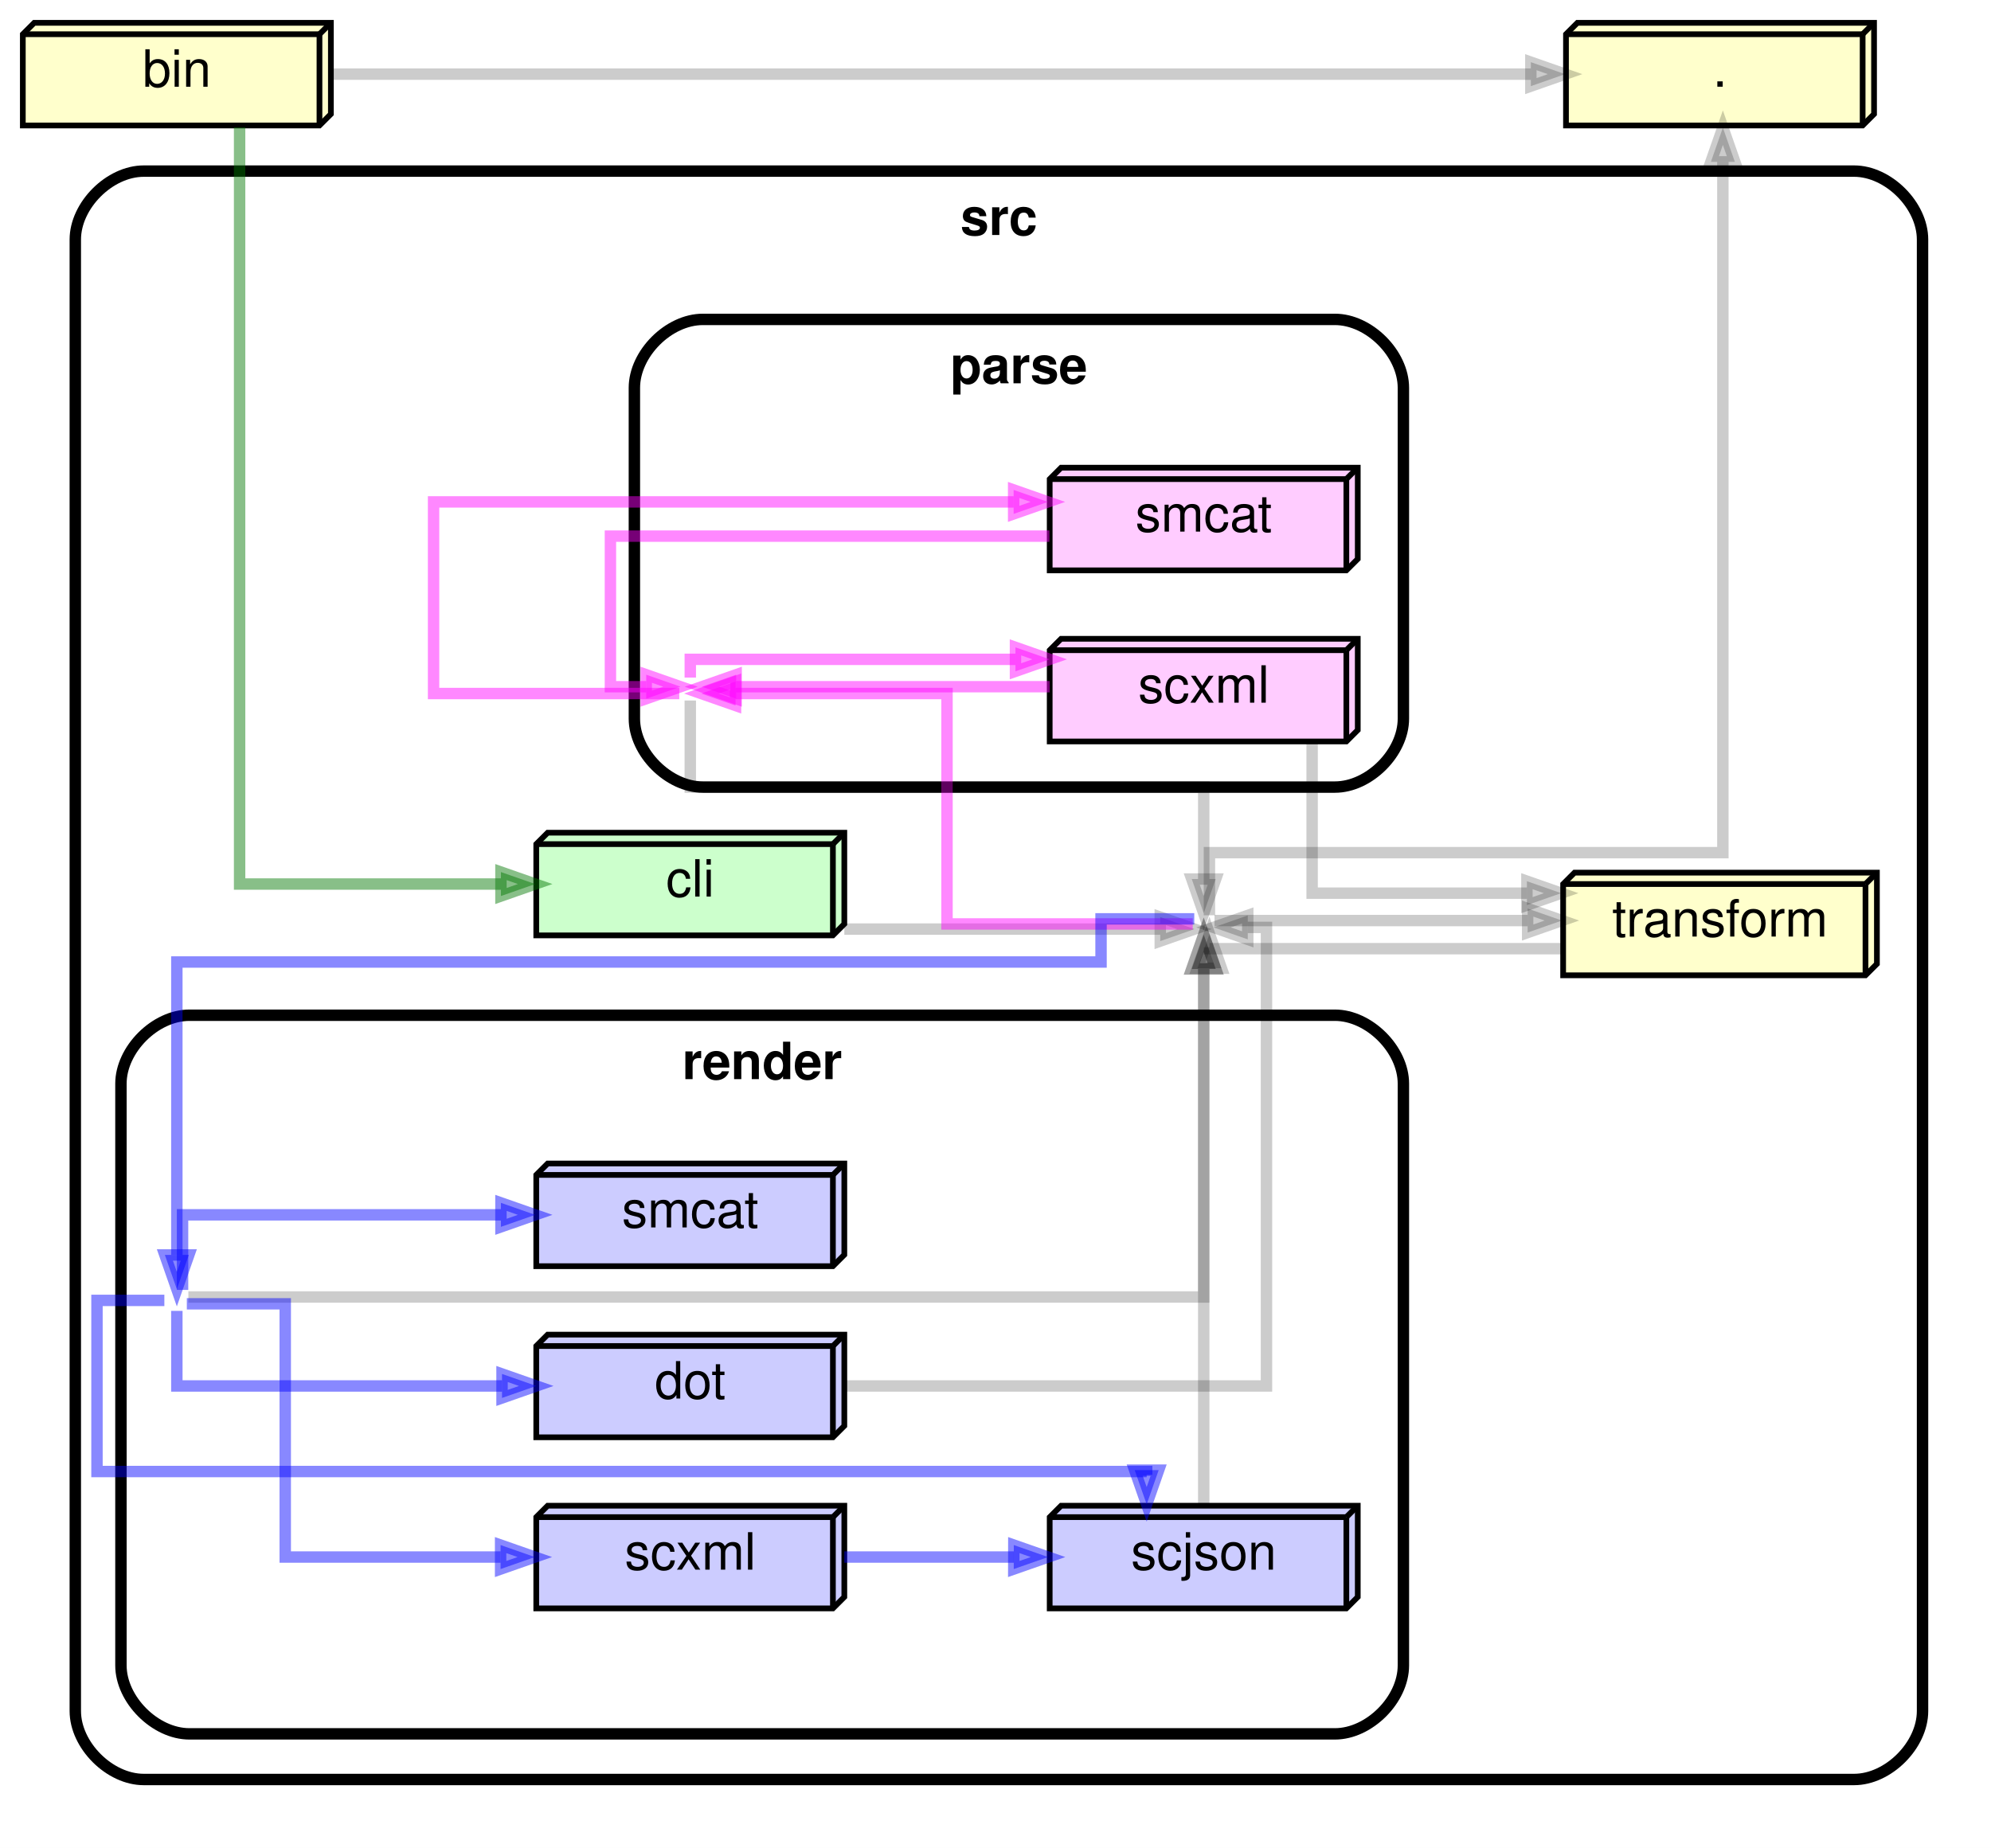
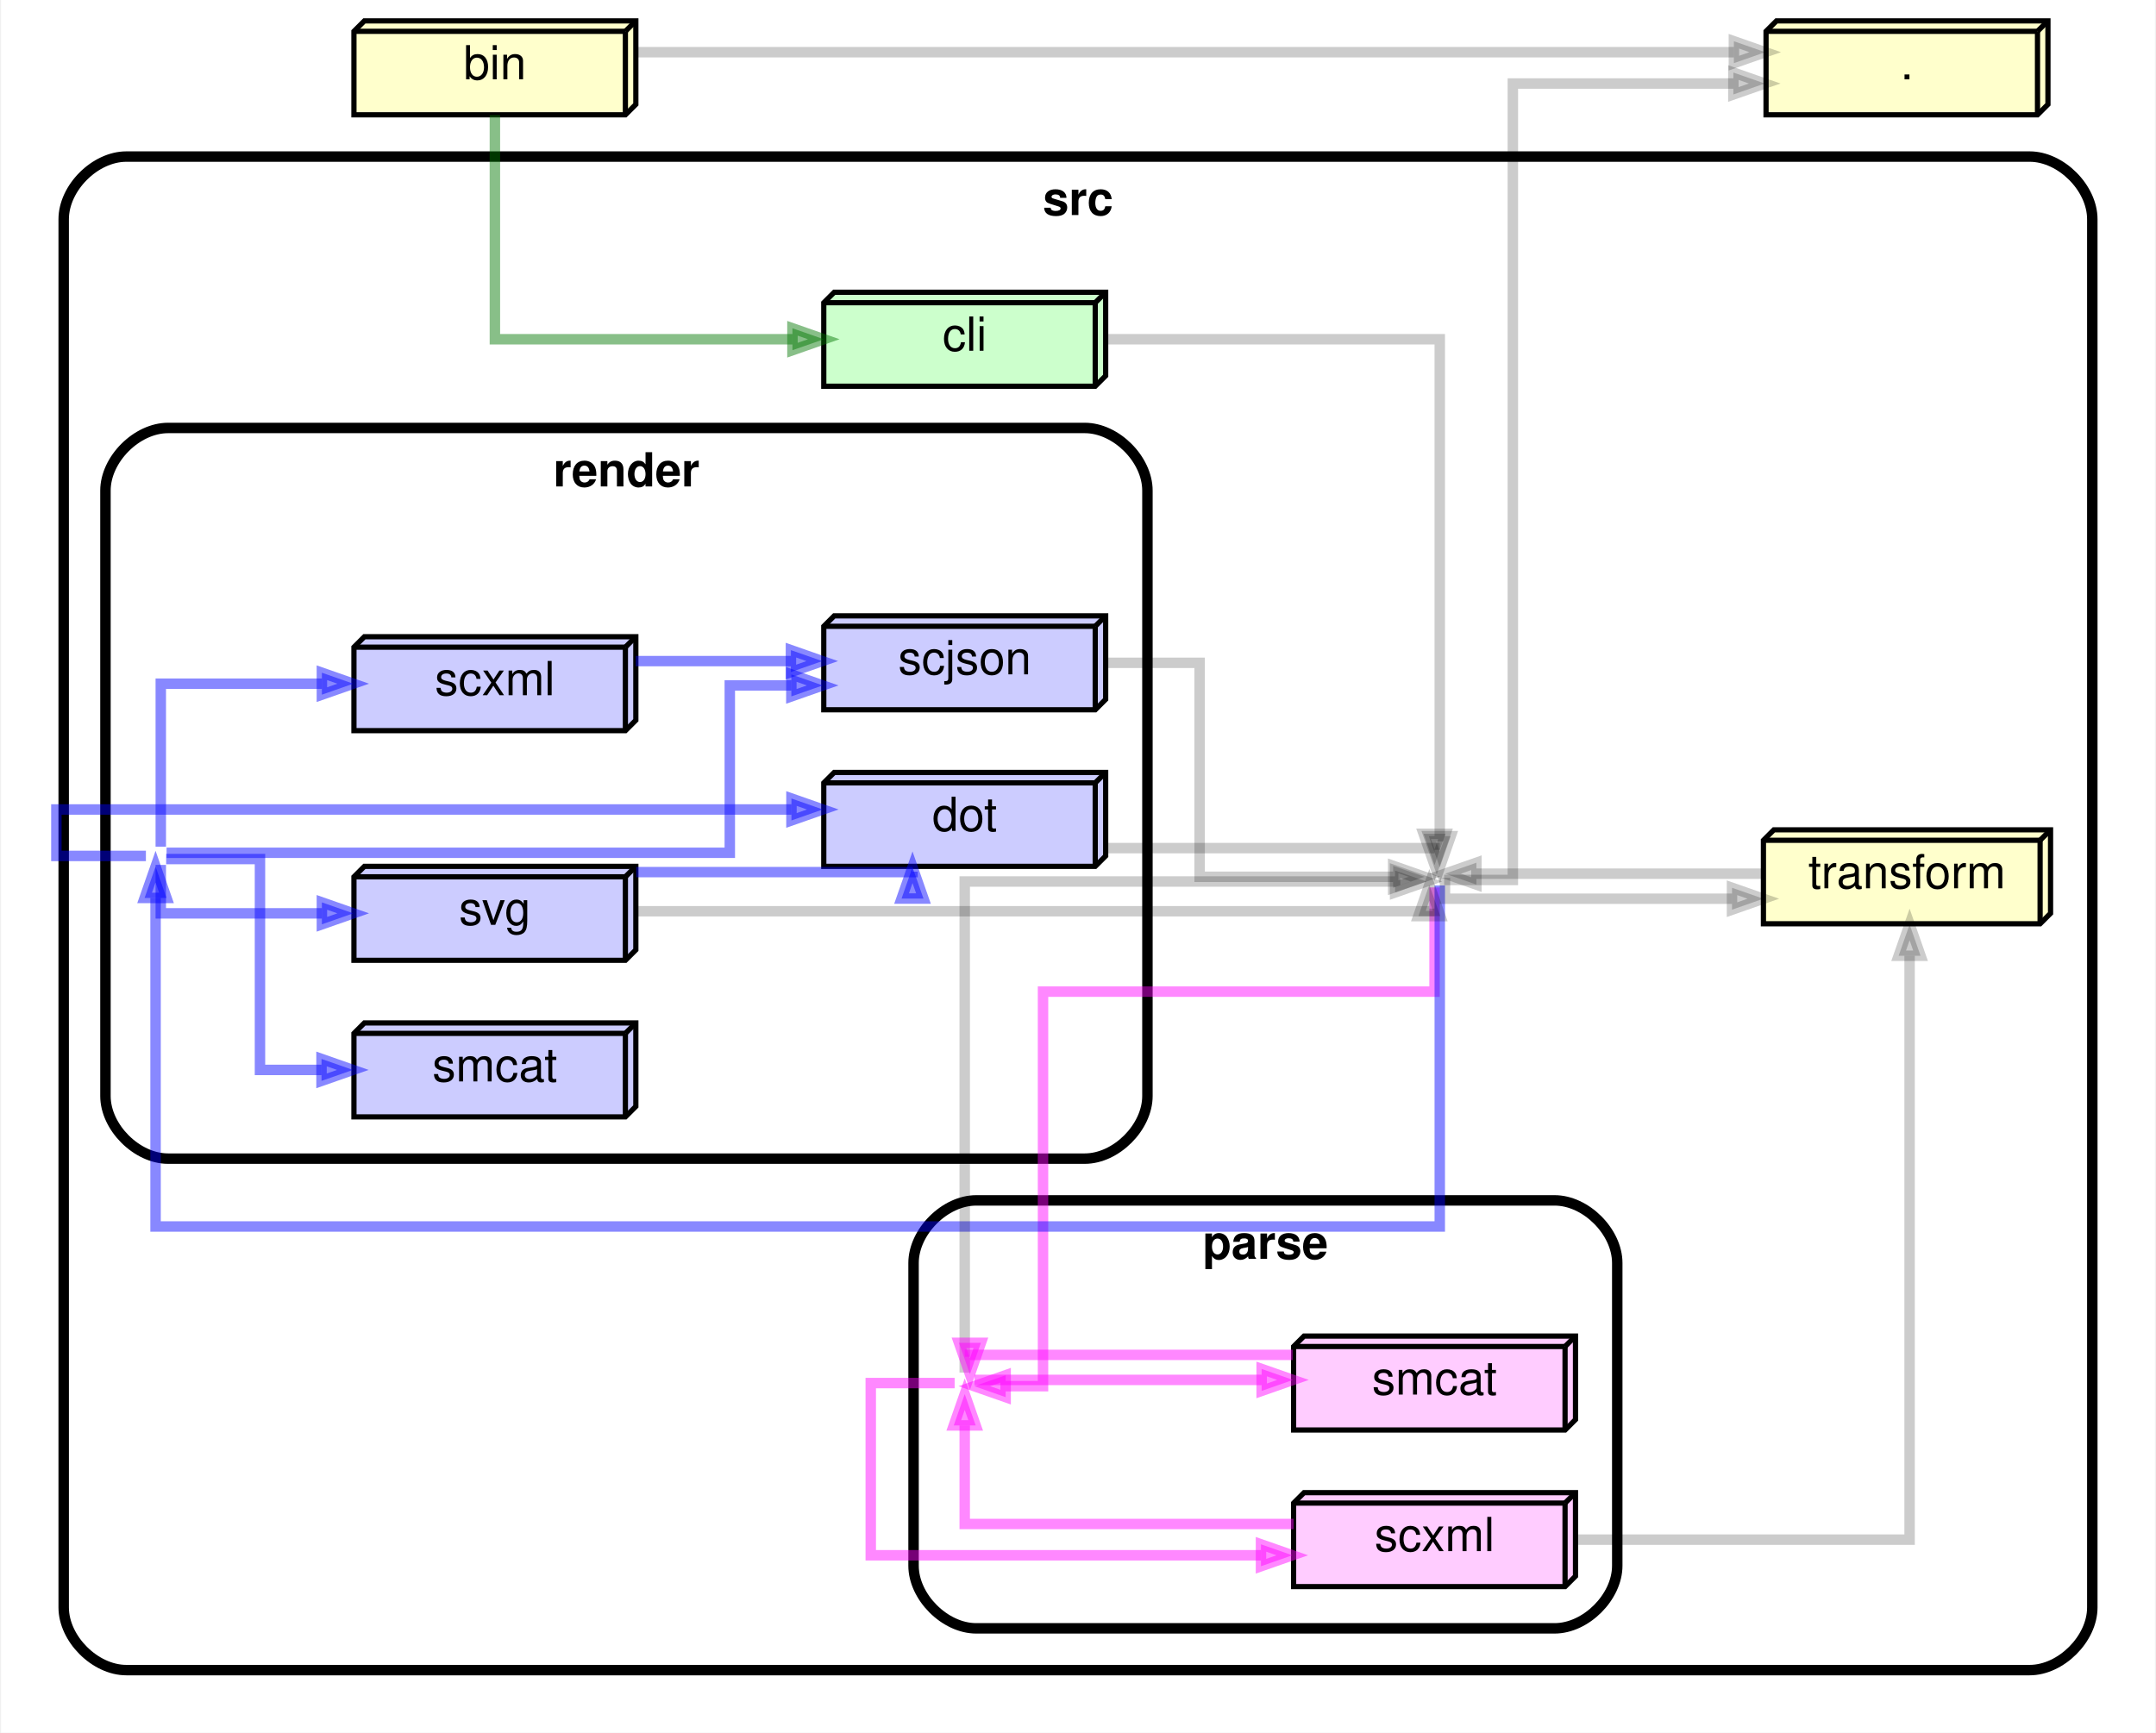
- <svg xmlns="http://www.w3.org/2000/svg" xmlns:xlink="http://www.w3.org/1999/xlink" width="349pt" height="324pt" viewBox="0.00 0.00 349.00 324.00">
-   <g id="graph0" class="graph" transform="scale(1 1) rotate(0) translate(4 320)">
-     <polygon fill="white" stroke="transparent" points="-4,4 -4,-320 345,-320 345,4 -4,4" />
+ <svg xmlns="http://www.w3.org/2000/svg" xmlns:xlink="http://www.w3.org/1999/xlink" width="413pt" height="332pt" viewBox="0.00 0.00 412.60 332.00">
+   <g id="graph0" class="graph" transform="scale(1 1) rotate(0) translate(4 328)">
+     <polygon fill="white" stroke="transparent" points="-4,4 -4,-328 408.6,-328 408.6,4 -4,4" />
    <g id="clust1" class="cluster">
-       <path fill="#ffffff" stroke="black" stroke-width="2" d="M21.2,-8C21.2,-8 321,-8 321,-8 327,-8 333,-14 333,-20 333,-20 333,-278 333,-278 333,-284 327,-290 321,-290 321,-290 21.2,-290 21.2,-290 15.2,-290 9.2,-284 9.2,-278 9.2,-278 9.2,-20 9.2,-20 9.2,-14 15.2,-8 21.2,-8" />
-       <text text-anchor="middle" x="171.1" y="-278.8" font-family="Helvetica,sans-Serif" font-weight="bold" font-size="9.00">src</text>
+       <path fill="#ffffff" stroke="black" stroke-width="2" d="M20,-8C20,-8 384.6,-8 384.6,-8 390.6,-8 396.6,-14 396.6,-20 396.6,-20 396.6,-286 396.6,-286 396.6,-292 390.6,-298 384.6,-298 384.6,-298 20,-298 20,-298 14,-298 8,-292 8,-286 8,-286 8,-20 8,-20 8,-14 14,-8 20,-8" />
+       <text text-anchor="middle" x="202.3" y="-286.8" font-family="Helvetica,sans-Serif" font-weight="bold" font-size="9.00">src</text>
    </g>
    <g id="clust2" class="cluster">
-       <path fill="#ffffff" stroke="black" stroke-width="2" d="M119.2,-182C119.2,-182 230,-182 230,-182 236,-182 242,-188 242,-194 242,-194 242,-252 242,-252 242,-258 236,-264 230,-264 230,-264 119.2,-264 119.2,-264 113.2,-264 107.2,-258 107.2,-252 107.2,-252 107.2,-194 107.2,-194 107.2,-188 113.2,-182 119.2,-182" />
-       <text text-anchor="middle" x="174.6" y="-252.8" font-family="Helvetica,sans-Serif" font-weight="bold" font-size="9.00">parse</text>
+       <path fill="#ffffff" stroke="black" stroke-width="2" d="M182.8,-16C182.8,-16 293.6,-16 293.6,-16 299.6,-16 305.6,-22 305.6,-28 305.6,-28 305.6,-86 305.6,-86 305.6,-92 299.6,-98 293.6,-98 293.6,-98 182.8,-98 182.8,-98 176.8,-98 170.8,-92 170.8,-86 170.8,-86 170.8,-28 170.8,-28 170.8,-22 176.8,-16 182.8,-16" />
+       <text text-anchor="middle" x="238.2" y="-86.8" font-family="Helvetica,sans-Serif" font-weight="bold" font-size="9.00">parse</text>
    </g>
    <g id="clust3" class="cluster">
-       <path fill="#ffffff" stroke="black" stroke-width="2" d="M29.2,-16C29.2,-16 230,-16 230,-16 236,-16 242,-22 242,-28 242,-28 242,-130 242,-130 242,-136 236,-142 230,-142 230,-142 29.2,-142 29.2,-142 23.2,-142 17.2,-136 17.2,-130 17.2,-130 17.2,-28 17.2,-28 17.2,-22 23.2,-16 29.2,-16" />
-       <text text-anchor="middle" x="129.6" y="-130.8" font-family="Helvetica,sans-Serif" font-weight="bold" font-size="9.00">render</text>
+       <path fill="#ffffff" stroke="black" stroke-width="2" d="M28,-106C28,-106 203.6,-106 203.6,-106 209.6,-106 215.6,-112 215.6,-118 215.6,-118 215.6,-234 215.6,-234 215.6,-240 209.6,-246 203.6,-246 203.6,-246 28,-246 28,-246 22,-246 16,-240 16,-234 16,-234 16,-118 16,-118 16,-112 22,-106 28,-106" />
+       <text text-anchor="middle" x="115.8" y="-234.8" font-family="Helvetica,sans-Serif" font-weight="bold" font-size="9.00">render</text>
    </g>
    <g id="node1" class="node">
      <g id="a_node1">
        <a xlink:href="https://github.com/sverweij/state-machine-cat/blob/develop/." xlink:title=".">
-           <polygon fill="#ffffcc" stroke="black" points="324.5,-316 272.5,-316 270.5,-314 270.5,-298 322.5,-298 324.5,-300 324.5,-316" />
-           <polyline fill="none" stroke="black" points="322.5,-314 270.5,-314 " />
-           <polyline fill="none" stroke="black" points="322.5,-314 322.5,-298 " />
-           <polyline fill="none" stroke="black" points="322.5,-314 324.5,-316 " />
-           <text text-anchor="middle" x="297.5" y="-304.8" font-family="Helvetica,sans-Serif" font-size="9.00">.</text>
+           <polygon fill="#ffffcc" stroke="black" points="388.1,-324 336.1,-324 334.1,-322 334.1,-306 386.1,-306 388.1,-308 388.1,-324" />
+           <polyline fill="none" stroke="black" points="386.1,-322 334.1,-322 " />
+           <polyline fill="none" stroke="black" points="386.1,-322 386.1,-306 " />
+           <polyline fill="none" stroke="black" points="386.1,-322 388.1,-324 " />
+           <text text-anchor="middle" x="361.1" y="-312.8" font-family="Helvetica,sans-Serif" font-size="9.00">.</text>
        </a>
      </g>
    </g>
    <g id="node2" class="node">
      <g id="a_node2">
        <a xlink:href="https://github.com/sverweij/state-machine-cat/blob/develop/bin" xlink:title="bin">
-           <polygon fill="#ffffcc" stroke="black" points="54,-316 2,-316 0,-314 0,-298 52,-298 54,-300 54,-316" />
-           <polyline fill="none" stroke="black" points="52,-314 0,-314 " />
-           <polyline fill="none" stroke="black" points="52,-314 52,-298 " />
-           <polyline fill="none" stroke="black" points="52,-314 54,-316 " />
-           <text text-anchor="middle" x="27" y="-304.8" font-family="Helvetica,sans-Serif" font-size="9.00">bin</text>
+           <polygon fill="#ffffcc" stroke="black" points="117.6,-324 65.6,-324 63.6,-322 63.6,-306 115.6,-306 117.6,-308 117.6,-324" />
+           <polyline fill="none" stroke="black" points="115.6,-322 63.6,-322 " />
+           <polyline fill="none" stroke="black" points="115.6,-322 115.6,-306 " />
+           <polyline fill="none" stroke="black" points="115.6,-322 117.6,-324 " />
+           <text text-anchor="middle" x="90.6" y="-312.8" font-family="Helvetica,sans-Serif" font-size="9.00">bin</text>
        </a>
      </g>
    </g>
    <g id="edge1" class="edge">
-       <path fill="none" stroke="#000000" stroke-width="2" stroke-opacity="0.2" d="M54.18,-307C54.18,-307 264.34,-307 264.34,-307" />
-       <polygon fill="#000000" fill-opacity="0.2" stroke="#000000" stroke-width="2" stroke-opacity="0.2" points="264.34,-309.1 270.34,-307 264.34,-304.9 264.34,-309.1" />
+       <path fill="none" stroke="#000000" stroke-width="2" stroke-opacity="0.2" d="M117.78,-318C117.78,-318 327.94,-318 327.94,-318" />
+       <polygon fill="#000000" fill-opacity="0.2" stroke="#000000" stroke-width="2" stroke-opacity="0.2" points="327.94,-320.1 333.94,-318 327.94,-315.9 327.94,-320.1" />
    </g>
    <g id="node3" class="node">
      <g id="a_node3">
        <a xlink:href="https://github.com/sverweij/state-machine-cat/blob/develop/src/cli" xlink:title="cli">
-           <polygon fill="#ccffcc" stroke="black" points="144,-174 92,-174 90,-172 90,-156 142,-156 144,-158 144,-174" />
-           <polyline fill="none" stroke="black" points="142,-172 90,-172 " />
-           <polyline fill="none" stroke="black" points="142,-172 142,-156 " />
-           <polyline fill="none" stroke="black" points="142,-172 144,-174 " />
-           <text text-anchor="middle" x="117" y="-162.8" font-family="Helvetica,sans-Serif" font-size="9.00">cli</text>
+           <polygon fill="#ccffcc" stroke="black" points="207.6,-272 155.6,-272 153.6,-270 153.6,-254 205.6,-254 207.6,-256 207.6,-272" />
+           <polyline fill="none" stroke="black" points="205.6,-270 153.6,-270 " />
+           <polyline fill="none" stroke="black" points="205.6,-270 205.6,-254 " />
+           <polyline fill="none" stroke="black" points="205.6,-270 207.6,-272 " />
+           <text text-anchor="middle" x="180.6" y="-260.8" font-family="Helvetica,sans-Serif" font-size="9.00">cli</text>
        </a>
      </g>
    </g>
    <g id="edge2" class="edge">
-       <path fill="none" stroke="#007700" stroke-width="2" stroke-opacity="0.467" d="M38,-297.68C38,-266.09 38,-165 38,-165 38,-165 83.81,-165 83.81,-165" />
-       <polygon fill="#007700" fill-opacity="0.467" stroke="#007700" stroke-width="2" stroke-opacity="0.467" points="83.81,-167.1 89.81,-165 83.81,-162.9 83.81,-167.1" />
+       <path fill="none" stroke="#007700" stroke-width="2" stroke-opacity="0.467" d="M90.6,-305.94C90.6,-291.04 90.6,-263 90.6,-263 90.6,-263 147.6,-263 147.6,-263" />
+       <polygon fill="#007700" fill-opacity="0.467" stroke="#007700" stroke-width="2" stroke-opacity="0.467" points="147.6,-265.1 153.6,-263 147.6,-260.9 147.6,-265.1" />
    </g>
    <g id="edge7" class="edge">
-       <path fill="none" stroke="#000000" stroke-width="2" stroke-opacity="0.2" d="M144,-157.1C144,-157.1 199.38,-157.1 199.38,-157.1" />
-       <polygon fill="#000000" fill-opacity="0.2" stroke="#000000" stroke-width="2" stroke-opacity="0.2" points="199.38,-159.2 205.38,-157.1 199.38,-155 199.38,-159.2" />
+       <path fill="none" stroke="#000000" stroke-width="2" stroke-opacity="0.2" d="M207.9,-263C234.71,-263 271.6,-263 271.6,-263 271.6,-263 271.6,-167.79 271.6,-167.79" />
+       <polygon fill="#000000" fill-opacity="0.2" stroke="#000000" stroke-width="2" stroke-opacity="0.2" points="273.7,-167.79 271.6,-161.79 269.5,-167.79 273.7,-167.79" />
    </g>
    <g id="edge3" class="edge">
-       <path fill="none" stroke="#000000" stroke-width="2" stroke-opacity="0.2" d="M208,-159.53C208,-162.87 208,-170.5 208,-170.5 208,-170.5 298,-170.5 298,-170.5 298,-170.5 298,-291.62 298,-291.62" />
-       <polygon fill="#000000" fill-opacity="0.2" stroke="#000000" stroke-width="2" stroke-opacity="0.2" points="295.9,-291.62 298,-297.62 300.1,-291.62 295.9,-291.62" />
+       <path fill="none" stroke="#000000" stroke-width="2" stroke-opacity="0.2" d="M272.44,-159.4C276.44,-159.4 285.6,-159.4 285.6,-159.4 285.6,-159.4 285.6,-312 285.6,-312 285.6,-312 327.84,-312 327.84,-312" />
+       <polygon fill="#000000" fill-opacity="0.2" stroke="#000000" stroke-width="2" stroke-opacity="0.2" points="327.84,-314.1 333.84,-312 327.84,-309.9 327.84,-314.1" />
    </g>
    <g id="edge4" class="edge">
-       <path fill="none" stroke="#ff00ff" stroke-width="2" stroke-opacity="0.467" d="M205.07,-158C196.45,-158 162,-158 162,-158 162,-158 162,-198.4 162,-198.4 162,-198.4 124.93,-198.4 124.93,-198.4" />
-       <polygon fill="#ff00ff" fill-opacity="0.467" stroke="#ff00ff" stroke-width="2" stroke-opacity="0.467" points="124.93,-196.3 118.93,-198.4 124.93,-200.5 124.93,-196.3" />
+       <path fill="none" stroke="#ff00ff" stroke-width="2" stroke-opacity="0.467" d="M270.6,-157.97C270.6,-152.52 270.6,-138 270.6,-138 270.6,-138 195.6,-138 195.6,-138 195.6,-138 195.6,-62.4 195.6,-62.4 195.6,-62.4 188.44,-62.4 188.44,-62.4" />
+       <polygon fill="#ff00ff" fill-opacity="0.467" stroke="#ff00ff" stroke-width="2" stroke-opacity="0.467" points="188.44,-60.3 182.44,-62.4 188.44,-64.5 188.44,-60.3" />
    </g>
    <g id="edge5" class="edge">
-       <path fill="none" stroke="#0000ff" stroke-width="2" stroke-opacity="0.467" d="M205.34,-158.9C200.88,-158.9 189,-158.9 189,-158.9 189,-158.9 189,-151.33 189,-151.33 189,-151.33 27,-151.33 27,-151.33 27,-151.33 27,-99.97 27,-99.97" />
-       <polygon fill="#0000ff" fill-opacity="0.467" stroke="#0000ff" stroke-width="2" stroke-opacity="0.467" points="29.1,-99.97 27,-93.97 24.9,-99.97 29.1,-99.97" />
+       <path fill="none" stroke="#0000ff" stroke-width="2" stroke-opacity="0.467" d="M271.6,-158.34C271.6,-148.03 271.6,-93 271.6,-93 271.6,-93 25.6,-93 25.6,-93 25.6,-93 25.6,-155.95 25.6,-155.95" />
+       <polygon fill="#0000ff" fill-opacity="0.467" stroke="#0000ff" stroke-width="2" stroke-opacity="0.467" points="23.5,-155.95 25.6,-161.95 27.7,-155.95 23.5,-155.95" />
    </g>
    <g id="node7" class="node">
      <g id="a_node7">
        <a xlink:href="https://github.com/sverweij/state-machine-cat/blob/develop/src/transform" xlink:title="transform">
-           <polygon fill="#ffffcc" stroke="black" points="325,-167 272,-167 270,-165 270,-149 323,-149 325,-151 325,-167" />
-           <polyline fill="none" stroke="black" points="323,-165 270,-165 " />
-           <polyline fill="none" stroke="black" points="323,-165 323,-149 " />
-           <polyline fill="none" stroke="black" points="323,-165 325,-167 " />
-           <text text-anchor="middle" x="297.5" y="-155.8" font-family="Helvetica,sans-Serif" font-size="9.00">transform</text>
+           <polygon fill="#ffffcc" stroke="black" points="388.6,-169 335.6,-169 333.6,-167 333.6,-151 386.6,-151 388.6,-153 388.6,-169" />
+           <polyline fill="none" stroke="black" points="386.6,-167 333.6,-167 " />
+           <polyline fill="none" stroke="black" points="386.6,-167 386.6,-151 " />
+           <polyline fill="none" stroke="black" points="386.6,-167 388.6,-169 " />
+           <text text-anchor="middle" x="361.1" y="-157.8" font-family="Helvetica,sans-Serif" font-size="9.00">transform</text>
        </a>
      </g>
    </g>
    <g id="edge6" class="edge">
-       <path fill="none" stroke="#000000" stroke-width="2" stroke-opacity="0.2" d="M208.89,-158.6C208.89,-158.6 263.78,-158.6 263.78,-158.6" />
-       <polygon fill="#000000" fill-opacity="0.2" stroke="#000000" stroke-width="2" stroke-opacity="0.2" points="263.78,-160.7 269.78,-158.6 263.78,-156.5 263.78,-160.7" />
+       <path fill="none" stroke="#000000" stroke-width="2" stroke-opacity="0.2" d="M272.6,-159.82C272.6,-159.02 272.6,-155.8 272.6,-155.8 272.6,-155.8 327.58,-155.8 327.58,-155.8" />
+       <polygon fill="#000000" fill-opacity="0.2" stroke="#000000" stroke-width="2" stroke-opacity="0.2" points="327.58,-157.9 333.58,-155.8 327.58,-153.7 327.58,-157.9" />
    </g>
    <g id="edge8" class="edge">
-       <path fill="none" stroke="#000000" stroke-width="2" stroke-opacity="0.2" d="M117,-197.18C117,-192.8 117,-182 117,-182 117,-182 207,-182 207,-182 207,-182 207,-165.88 207,-165.88" />
-       <polygon fill="#000000" fill-opacity="0.2" stroke="#000000" stroke-width="2" stroke-opacity="0.2" points="209.1,-165.88 207,-159.88 204.9,-165.88 209.1,-165.88" />
+       <path fill="none" stroke="#000000" stroke-width="2" stroke-opacity="0.2" d="M180.6,-65.01C180.6,-78.81 180.6,-159.1 180.6,-159.1 180.6,-159.1 263.04,-159.1 263.04,-159.1" />
+       <polygon fill="#000000" fill-opacity="0.2" stroke="#000000" stroke-width="2" stroke-opacity="0.2" points="263.04,-161.2 269.04,-159.1 263.04,-157 263.04,-161.2" />
    </g>
    <g id="node8" class="node">
      <g id="a_node8">
        <a xlink:href="https://github.com/sverweij/state-machine-cat/blob/develop/src/parse/scxml" xlink:title="scxml">
-           <polygon fill="#ffccff" stroke="black" points="234,-208 182,-208 180,-206 180,-190 232,-190 234,-192 234,-208" />
-           <polyline fill="none" stroke="black" points="232,-206 180,-206 " />
-           <polyline fill="none" stroke="black" points="232,-206 232,-190 " />
-           <polyline fill="none" stroke="black" points="232,-206 234,-208 " />
-           <text text-anchor="middle" x="207" y="-196.8" font-family="Helvetica,sans-Serif" font-size="9.00">scxml</text>
+           <polygon fill="#ffccff" stroke="black" points="297.6,-42 245.6,-42 243.6,-40 243.6,-24 295.6,-24 297.6,-26 297.6,-42" />
+           <polyline fill="none" stroke="black" points="295.6,-40 243.6,-40 " />
+           <polyline fill="none" stroke="black" points="295.6,-40 295.6,-24 " />
+           <polyline fill="none" stroke="black" points="295.6,-40 297.6,-42 " />
+           <text text-anchor="middle" x="270.6" y="-30.8" font-family="Helvetica,sans-Serif" font-size="9.00">scxml</text>
        </a>
      </g>
    </g>
    <g id="edge9" class="edge">
-       <path fill="none" stroke="#ff00ff" stroke-width="2" stroke-opacity="0.467" d="M117,-201.2C117,-202.69 117,-204.4 117,-204.4 117,-204.4 174,-204.4 174,-204.4" />
-       <polygon fill="#ff00ff" fill-opacity="0.467" stroke="#ff00ff" stroke-width="2" stroke-opacity="0.467" points="174,-206.5 180,-204.4 174,-202.3 174,-206.5" />
+       <path fill="none" stroke="#ff00ff" stroke-width="2" stroke-opacity="0.467" d="M178.67,-63C174.03,-63 162.6,-63 162.6,-63 162.6,-63 162.6,-30 162.6,-30 162.6,-30 237.35,-30 237.35,-30" />
+       <polygon fill="#ff00ff" fill-opacity="0.467" stroke="#ff00ff" stroke-width="2" stroke-opacity="0.467" points="237.35,-32.1 243.35,-30 237.35,-27.9 237.35,-32.1" />
    </g>
    <g id="node9" class="node">
      <g id="a_node9">
        <a xlink:href="https://github.com/sverweij/state-machine-cat/blob/develop/src/parse/smcat" xlink:title="smcat">
-           <polygon fill="#ffccff" stroke="black" points="234,-238 182,-238 180,-236 180,-220 232,-220 234,-222 234,-238" />
-           <polyline fill="none" stroke="black" points="232,-236 180,-236 " />
-           <polyline fill="none" stroke="black" points="232,-236 232,-220 " />
-           <polyline fill="none" stroke="black" points="232,-236 234,-238 " />
-           <text text-anchor="middle" x="207" y="-226.8" font-family="Helvetica,sans-Serif" font-size="9.00">smcat</text>
+           <polygon fill="#ffccff" stroke="black" points="297.6,-72 245.6,-72 243.6,-70 243.6,-54 295.6,-54 297.6,-56 297.6,-72" />
+           <polyline fill="none" stroke="black" points="295.6,-70 243.6,-70 " />
+           <polyline fill="none" stroke="black" points="295.6,-70 295.6,-54 " />
+           <polyline fill="none" stroke="black" points="295.6,-70 297.6,-72 " />
+           <text text-anchor="middle" x="270.6" y="-60.8" font-family="Helvetica,sans-Serif" font-size="9.00">smcat</text>
        </a>
      </g>
    </g>
    <g id="edge10" class="edge">
-       <path fill="none" stroke="#ff00ff" stroke-width="2" stroke-opacity="0.467" d="M115.07,-198.4C106.45,-198.4 72,-198.4 72,-198.4 72,-198.4 72,-232 72,-232 72,-232 173.68,-232 173.68,-232" />
-       <polygon fill="#ff00ff" fill-opacity="0.467" stroke="#ff00ff" stroke-width="2" stroke-opacity="0.467" points="173.68,-234.1 179.68,-232 173.68,-229.9 173.68,-234.1" />
-     </g>
-     <g id="edge18" class="edge">
-       <path fill="none" stroke="#000000" stroke-width="2" stroke-opacity="0.2" d="M29.02,-92.6C48.8,-92.6 207,-92.6 207,-92.6 207,-92.6 207,-150.11 207,-150.11" />
-       <polygon fill="#000000" fill-opacity="0.2" stroke="#000000" stroke-width="2" stroke-opacity="0.2" points="204.9,-150.11 207,-156.11 209.1,-150.11 204.9,-150.11" />
+       <path fill="none" stroke="#ff00ff" stroke-width="2" stroke-opacity="0.467" d="M182.48,-63.6C182.48,-63.6 237.48,-63.6 237.48,-63.6" />
+       <polygon fill="#ff00ff" fill-opacity="0.467" stroke="#ff00ff" stroke-width="2" stroke-opacity="0.467" points="237.48,-65.7 243.48,-63.6 237.48,-61.5 237.48,-65.7" />
    </g>
    <g id="node10" class="node">
      <g id="a_node10">
        <a xlink:href="https://github.com/sverweij/state-machine-cat/blob/develop/src/render/dot" xlink:title="dot">
-           <polygon fill="#ccccff" stroke="black" points="144,-86 92,-86 90,-84 90,-68 142,-68 144,-70 144,-86" />
-           <polyline fill="none" stroke="black" points="142,-84 90,-84 " />
-           <polyline fill="none" stroke="black" points="142,-84 142,-68 " />
-           <polyline fill="none" stroke="black" points="142,-84 144,-86 " />
-           <text text-anchor="middle" x="117" y="-74.8" font-family="Helvetica,sans-Serif" font-size="9.00">dot</text>
+           <polygon fill="#ccccff" stroke="black" points="207.6,-180 155.6,-180 153.6,-178 153.6,-162 205.6,-162 207.6,-164 207.6,-180" />
+           <polyline fill="none" stroke="black" points="205.6,-178 153.6,-178 " />
+           <polyline fill="none" stroke="black" points="205.6,-178 205.6,-162 " />
+           <polyline fill="none" stroke="black" points="205.6,-178 207.6,-180 " />
+           <text text-anchor="middle" x="180.6" y="-168.8" font-family="Helvetica,sans-Serif" font-size="9.00">dot</text>
        </a>
      </g>
    </g>
    <g id="edge14" class="edge">
-       <path fill="none" stroke="#0000ff" stroke-width="2" stroke-opacity="0.467" d="M27,-90.16C27,-86.16 27,-77 27,-77 27,-77 84,-77 84,-77" />
-       <polygon fill="#0000ff" fill-opacity="0.467" stroke="#0000ff" stroke-width="2" stroke-opacity="0.467" points="84,-79.1 90,-77 84,-74.9 84,-79.1" />
+       <path fill="none" stroke="#0000ff" stroke-width="2" stroke-opacity="0.467" d="M23.75,-164C18.79,-164 6.6,-164 6.6,-164 6.6,-164 6.6,-172.9 6.6,-172.9 6.6,-172.9 147.41,-172.9 147.41,-172.9" />
+       <polygon fill="#0000ff" fill-opacity="0.467" stroke="#0000ff" stroke-width="2" stroke-opacity="0.467" points="147.41,-175 153.41,-172.9 147.41,-170.8 147.41,-175" />
    </g>
    <g id="node11" class="node">
      <g id="a_node11">
        <a xlink:href="https://github.com/sverweij/state-machine-cat/blob/develop/src/render/scjson" xlink:title="scjson">
-           <polygon fill="#ccccff" stroke="black" points="234,-56 182,-56 180,-54 180,-38 232,-38 234,-40 234,-56" />
-           <polyline fill="none" stroke="black" points="232,-54 180,-54 " />
-           <polyline fill="none" stroke="black" points="232,-54 232,-38 " />
-           <polyline fill="none" stroke="black" points="232,-54 234,-56 " />
-           <text text-anchor="middle" x="207" y="-44.8" font-family="Helvetica,sans-Serif" font-size="9.00">scjson</text>
+           <polygon fill="#ccccff" stroke="black" points="207.6,-210 155.6,-210 153.6,-208 153.6,-192 205.6,-192 207.6,-194 207.6,-210" />
+           <polyline fill="none" stroke="black" points="205.6,-208 153.6,-208 " />
+           <polyline fill="none" stroke="black" points="205.6,-208 205.6,-192 " />
+           <polyline fill="none" stroke="black" points="205.6,-208 207.6,-210 " />
+           <text text-anchor="middle" x="180.6" y="-198.8" font-family="Helvetica,sans-Serif" font-size="9.00">scjson</text>
        </a>
      </g>
    </g>
    <g id="edge15" class="edge">
-       <path fill="none" stroke="#0000ff" stroke-width="2" stroke-opacity="0.467" d="M24.81,-92C20.88,-92 13,-92 13,-92 13,-92 13,-62 13,-62 13,-62 197,-62 197,-62 197,-62 197,-61.42 197,-61.42" />
-       <polygon fill="#0000ff" fill-opacity="0.467" stroke="#0000ff" stroke-width="2" stroke-opacity="0.467" points="199.1,-62.24 197,-56.24 194.9,-62.24 199.1,-62.24" />
+       <path fill="none" stroke="#0000ff" stroke-width="2" stroke-opacity="0.467" d="M27.71,-164.6C42.29,-164.6 135.6,-164.6 135.6,-164.6 135.6,-164.6 135.6,-196.67 135.6,-196.67 135.6,-196.67 147.39,-196.67 147.39,-196.67" />
+       <polygon fill="#0000ff" fill-opacity="0.467" stroke="#0000ff" stroke-width="2" stroke-opacity="0.467" points="147.39,-198.77 153.39,-196.67 147.39,-194.57 147.39,-198.77" />
    </g>
    <g id="node12" class="node">
      <g id="a_node12">
        <a xlink:href="https://github.com/sverweij/state-machine-cat/blob/develop/src/render/scxml" xlink:title="scxml">
-           <polygon fill="#ccccff" stroke="black" points="144,-56 92,-56 90,-54 90,-38 142,-38 144,-40 144,-56" />
-           <polyline fill="none" stroke="black" points="142,-54 90,-54 " />
-           <polyline fill="none" stroke="black" points="142,-54 142,-38 " />
-           <polyline fill="none" stroke="black" points="142,-54 144,-56 " />
-           <text text-anchor="middle" x="117" y="-44.8" font-family="Helvetica,sans-Serif" font-size="9.00">scxml</text>
+           <polygon fill="#ccccff" stroke="black" points="117.6,-206 65.6,-206 63.6,-204 63.6,-188 115.6,-188 117.6,-190 117.6,-206" />
+           <polyline fill="none" stroke="black" points="115.6,-204 63.6,-204 " />
+           <polyline fill="none" stroke="black" points="115.6,-204 115.6,-188 " />
+           <polyline fill="none" stroke="black" points="115.6,-204 117.6,-206 " />
+           <text text-anchor="middle" x="90.6" y="-194.8" font-family="Helvetica,sans-Serif" font-size="9.00">scxml</text>
        </a>
      </g>
    </g>
    <g id="edge16" class="edge">
-       <path fill="none" stroke="#0000ff" stroke-width="2" stroke-opacity="0.467" d="M28.75,-91.4C33.46,-91.4 46,-91.4 46,-91.4 46,-91.4 46,-47 46,-47 46,-47 83.75,-47 83.75,-47" />
-       <polygon fill="#0000ff" fill-opacity="0.467" stroke="#0000ff" stroke-width="2" stroke-opacity="0.467" points="83.75,-49.1 89.75,-47 83.75,-44.9 83.75,-49.1" />
+       <path fill="none" stroke="#0000ff" stroke-width="2" stroke-opacity="0.467" d="M26.6,-165.77C26.6,-172.63 26.6,-197 26.6,-197 26.6,-197 57.46,-197 57.46,-197" />
+       <polygon fill="#0000ff" fill-opacity="0.467" stroke="#0000ff" stroke-width="2" stroke-opacity="0.467" points="57.46,-199.1 63.46,-197 57.46,-194.9 57.46,-199.1" />
    </g>
    <g id="node13" class="node">
      <g id="a_node13">
        <a xlink:href="https://github.com/sverweij/state-machine-cat/blob/develop/src/render/smcat" xlink:title="smcat">
-           <polygon fill="#ccccff" stroke="black" points="144,-116 92,-116 90,-114 90,-98 142,-98 144,-100 144,-116" />
-           <polyline fill="none" stroke="black" points="142,-114 90,-114 " />
-           <polyline fill="none" stroke="black" points="142,-114 142,-98 " />
-           <polyline fill="none" stroke="black" points="142,-114 144,-116 " />
-           <text text-anchor="middle" x="117" y="-104.8" font-family="Helvetica,sans-Serif" font-size="9.00">smcat</text>
+           <polygon fill="#ccccff" stroke="black" points="117.6,-132 65.6,-132 63.6,-130 63.6,-114 115.6,-114 117.6,-116 117.6,-132" />
+           <polyline fill="none" stroke="black" points="115.6,-130 63.6,-130 " />
+           <polyline fill="none" stroke="black" points="115.6,-130 115.6,-114 " />
+           <polyline fill="none" stroke="black" points="115.6,-130 117.6,-132 " />
+           <text text-anchor="middle" x="90.6" y="-120.8" font-family="Helvetica,sans-Serif" font-size="9.00">smcat</text>
        </a>
      </g>
    </g>
    <g id="edge17" class="edge">
-       <path fill="none" stroke="#0000ff" stroke-width="2" stroke-opacity="0.467" d="M28,-93.84C28,-97.84 28,-107 28,-107 28,-107 83.81,-107 83.81,-107" />
-       <polygon fill="#0000ff" fill-opacity="0.467" stroke="#0000ff" stroke-width="2" stroke-opacity="0.467" points="83.81,-109.1 89.81,-107 83.81,-104.9 83.81,-109.1" />
+       <path fill="none" stroke="#0000ff" stroke-width="2" stroke-opacity="0.467" d="M27.63,-163.4C32.53,-163.4 45.6,-163.4 45.6,-163.4 45.6,-163.4 45.6,-123 45.6,-123 45.6,-123 57.39,-123 57.39,-123" />
+       <polygon fill="#0000ff" fill-opacity="0.467" stroke="#0000ff" stroke-width="2" stroke-opacity="0.467" points="57.39,-125.1 63.39,-123 57.39,-120.9 57.39,-125.1" />
+     </g>
+     <g id="node14" class="node">
+       <g id="a_node14">
+         <a xlink:href="https://github.com/sverweij/state-machine-cat/blob/develop/src/render/svg" xlink:title="svg">
+           <polygon fill="#ccccff" stroke="black" points="117.6,-162 65.6,-162 63.6,-160 63.6,-144 115.6,-144 117.6,-146 117.6,-162" />
+           <polyline fill="none" stroke="black" points="115.6,-160 63.6,-160 " />
+           <polyline fill="none" stroke="black" points="115.6,-160 115.6,-144 " />
+           <polyline fill="none" stroke="black" points="115.6,-160 117.6,-162 " />
+           <text text-anchor="middle" x="90.6" y="-150.8" font-family="Helvetica,sans-Serif" font-size="9.00">svg</text>
+         </a>
+       </g>
+     </g>
+     <g id="edge18" class="edge">
+       <path fill="none" stroke="#0000ff" stroke-width="2" stroke-opacity="0.467" d="M26.6,-162.28C26.6,-159.19 26.6,-153 26.6,-153 26.6,-153 57.46,-153 57.46,-153" />
+       <polygon fill="#0000ff" fill-opacity="0.467" stroke="#0000ff" stroke-width="2" stroke-opacity="0.467" points="57.46,-155.1 63.46,-153 57.46,-150.9 57.46,-155.1" />
+     </g>
+     <g id="edge24" class="edge">
+       <path fill="none" stroke="#000000" stroke-width="2" stroke-opacity="0.2" d="M333.46,-160.6C333.46,-160.6 278.62,-160.6 278.62,-160.6" />
+       <polygon fill="#000000" fill-opacity="0.2" stroke="#000000" stroke-width="2" stroke-opacity="0.2" points="278.62,-158.5 272.62,-160.6 278.62,-162.7 278.62,-158.5" />
+     </g>
+     <g id="edge12" class="edge">
+       <path fill="none" stroke="#ff00ff" stroke-width="2" stroke-opacity="0.467" d="M243.6,-36C217.09,-36 180.6,-36 180.6,-36 180.6,-36 180.6,-54.88 180.6,-54.88" />
+       <polygon fill="#ff00ff" fill-opacity="0.467" stroke="#ff00ff" stroke-width="2" stroke-opacity="0.467" points="178.5,-54.88 180.6,-60.88 182.7,-54.88 178.5,-54.88" />
+     </g>
+     <g id="edge11" class="edge">
+       <path fill="none" stroke="#000000" stroke-width="2" stroke-opacity="0.2" d="M297.9,-33C324.71,-33 361.6,-33 361.6,-33 361.6,-33 361.6,-144.87 361.6,-144.87" />
+       <polygon fill="#000000" fill-opacity="0.2" stroke="#000000" stroke-width="2" stroke-opacity="0.2" points="359.5,-144.87 361.6,-150.87 363.7,-144.87 359.5,-144.87" />
+     </g>
+     <g id="edge13" class="edge">
+       <path fill="none" stroke="#ff00ff" stroke-width="2" stroke-opacity="0.467" d="M243.41,-68.4C217.24,-68.4 181.6,-68.4 181.6,-68.4 181.6,-68.4 181.6,-68.03 181.6,-68.03" />
+       <polygon fill="#ff00ff" fill-opacity="0.467" stroke="#ff00ff" stroke-width="2" stroke-opacity="0.467" points="183.7,-70.71 181.6,-64.71 179.5,-70.71 183.7,-70.71" />
+     </g>
+     <g id="edge19" class="edge">
+       <path fill="none" stroke="#000000" stroke-width="2" stroke-opacity="0.2" d="M207.6,-165.5C234.11,-165.5 270.6,-165.5 270.6,-165.5 270.6,-165.5 270.6,-165.17 270.6,-165.17" />
+       <polygon fill="#000000" fill-opacity="0.2" stroke="#000000" stroke-width="2" stroke-opacity="0.2" points="272.7,-168.24 270.6,-162.24 268.5,-168.24 272.7,-168.24" />
+     </g>
+     <g id="edge20" class="edge">
+       <path fill="none" stroke="#000000" stroke-width="2" stroke-opacity="0.2" d="M207.81,-201C217.29,-201 225.6,-201 225.6,-201 225.6,-201 225.6,-160 225.6,-160 225.6,-160 262.67,-160 262.67,-160" />
+       <polygon fill="#000000" fill-opacity="0.2" stroke="#000000" stroke-width="2" stroke-opacity="0.2" points="262.67,-162.1 268.67,-160 262.67,-157.9 262.67,-162.1" />
+     </g>
+     <g id="edge21" class="edge">
+       <path fill="none" stroke="#0000ff" stroke-width="2" stroke-opacity="0.467" d="M117.6,-201.33C117.6,-201.33 147.31,-201.33 147.31,-201.33" />
+       <polygon fill="#0000ff" fill-opacity="0.467" stroke="#0000ff" stroke-width="2" stroke-opacity="0.467" points="147.31,-203.43 153.31,-201.33 147.3,-199.23 147.31,-203.43" />
    </g>
    <g id="edge22" class="edge">
-       <path fill="none" stroke="#000000" stroke-width="2" stroke-opacity="0.2" d="M269.67,-153.67C243.4,-153.67 208,-153.67 208,-153.67 208,-153.67 208,-153.92 208,-153.92" />
-       <polygon fill="#000000" fill-opacity="0.2" stroke="#000000" stroke-width="2" stroke-opacity="0.2" points="205.9,-150.24 208,-156.24 210.1,-150.24 205.9,-150.24" />
-     </g>
-     <g id="edge12" class="edge">
-       <path fill="none" stroke="#ff00ff" stroke-width="2" stroke-opacity="0.467" d="M180,-199.6C180,-199.6 125.04,-199.6 125.04,-199.6" />
-       <polygon fill="#ff00ff" fill-opacity="0.467" stroke="#ff00ff" stroke-width="2" stroke-opacity="0.467" points="125.04,-197.5 119.04,-199.6 125.04,-201.7 125.04,-197.5" />
-     </g>
-     <g id="edge11" class="edge">
-       <path fill="none" stroke="#000000" stroke-width="2" stroke-opacity="0.2" d="M226,-189.65C226,-179.1 226,-163.4 226,-163.4 226,-163.4 263.65,-163.4 263.65,-163.4" />
-       <polygon fill="#000000" fill-opacity="0.2" stroke="#000000" stroke-width="2" stroke-opacity="0.2" points="263.65,-165.5 269.65,-163.4 263.65,-161.3 263.65,-165.5" />
-     </g>
-     <g id="edge13" class="edge">
-       <path fill="none" stroke="#ff00ff" stroke-width="2" stroke-opacity="0.467" d="M179.95,-226C149.13,-226 103,-226 103,-226 103,-226 103,-199.6 103,-199.6 103,-199.6 109.28,-199.6 109.28,-199.6" />
-       <polygon fill="#ff00ff" fill-opacity="0.467" stroke="#ff00ff" stroke-width="2" stroke-opacity="0.467" points="109.28,-201.7 115.28,-199.6 109.28,-197.5 109.28,-201.7" />
-     </g>
-     <g id="edge19" class="edge">
-       <path fill="none" stroke="#000000" stroke-width="2" stroke-opacity="0.2" d="M144.07,-77C173.98,-77 218,-77 218,-77 218,-77 218,-157.4 218,-157.4 218,-157.4 214.72,-157.4 214.72,-157.4" />
-       <polygon fill="#000000" fill-opacity="0.2" stroke="#000000" stroke-width="2" stroke-opacity="0.2" points="214.72,-155.3 208.72,-157.4 214.72,-159.5 214.72,-155.3" />
-     </g>
-     <g id="edge20" class="edge">
-       <path fill="none" stroke="#000000" stroke-width="2" stroke-opacity="0.2" d="M207,-56.08C207,-56.08 207,-150.11 207,-150.11" />
-       <polygon fill="#000000" fill-opacity="0.2" stroke="#000000" stroke-width="2" stroke-opacity="0.2" points="204.9,-150.11 207,-156.11 209.1,-150.11 204.9,-150.11" />
-     </g>
-     <g id="edge21" class="edge">
-       <path fill="none" stroke="#0000ff" stroke-width="2" stroke-opacity="0.467" d="M144,-47C144,-47 173.71,-47 173.71,-47" />
-       <polygon fill="#0000ff" fill-opacity="0.467" stroke="#0000ff" stroke-width="2" stroke-opacity="0.467" points="173.71,-49.1 179.71,-47 173.7,-44.9 173.71,-49.1" />
+       <path fill="none" stroke="#000000" stroke-width="2" stroke-opacity="0.2" d="M117.79,-153.4C167.86,-153.4 269.6,-153.4 269.6,-153.4 269.6,-153.4 269.6,-153.91 269.6,-153.91" />
+       <polygon fill="#000000" fill-opacity="0.2" stroke="#000000" stroke-width="2" stroke-opacity="0.2" points="267.5,-152.47 269.6,-158.47 271.7,-152.47 267.5,-152.47" />
+     </g>
+     <g id="edge23" class="edge">
+       <path fill="none" stroke="#0000ff" stroke-width="2" stroke-opacity="0.467" d="M117.68,-160.9C140.89,-160.9 170.6,-160.9 170.6,-160.9 170.6,-160.9 170.6,-160.99 170.6,-160.99" />
+       <polygon fill="#0000ff" fill-opacity="0.467" stroke="#0000ff" stroke-width="2" stroke-opacity="0.467" points="168.5,-155.83 170.6,-161.83 172.7,-155.83 168.5,-155.83" />
    </g>
  </g>
</svg>
